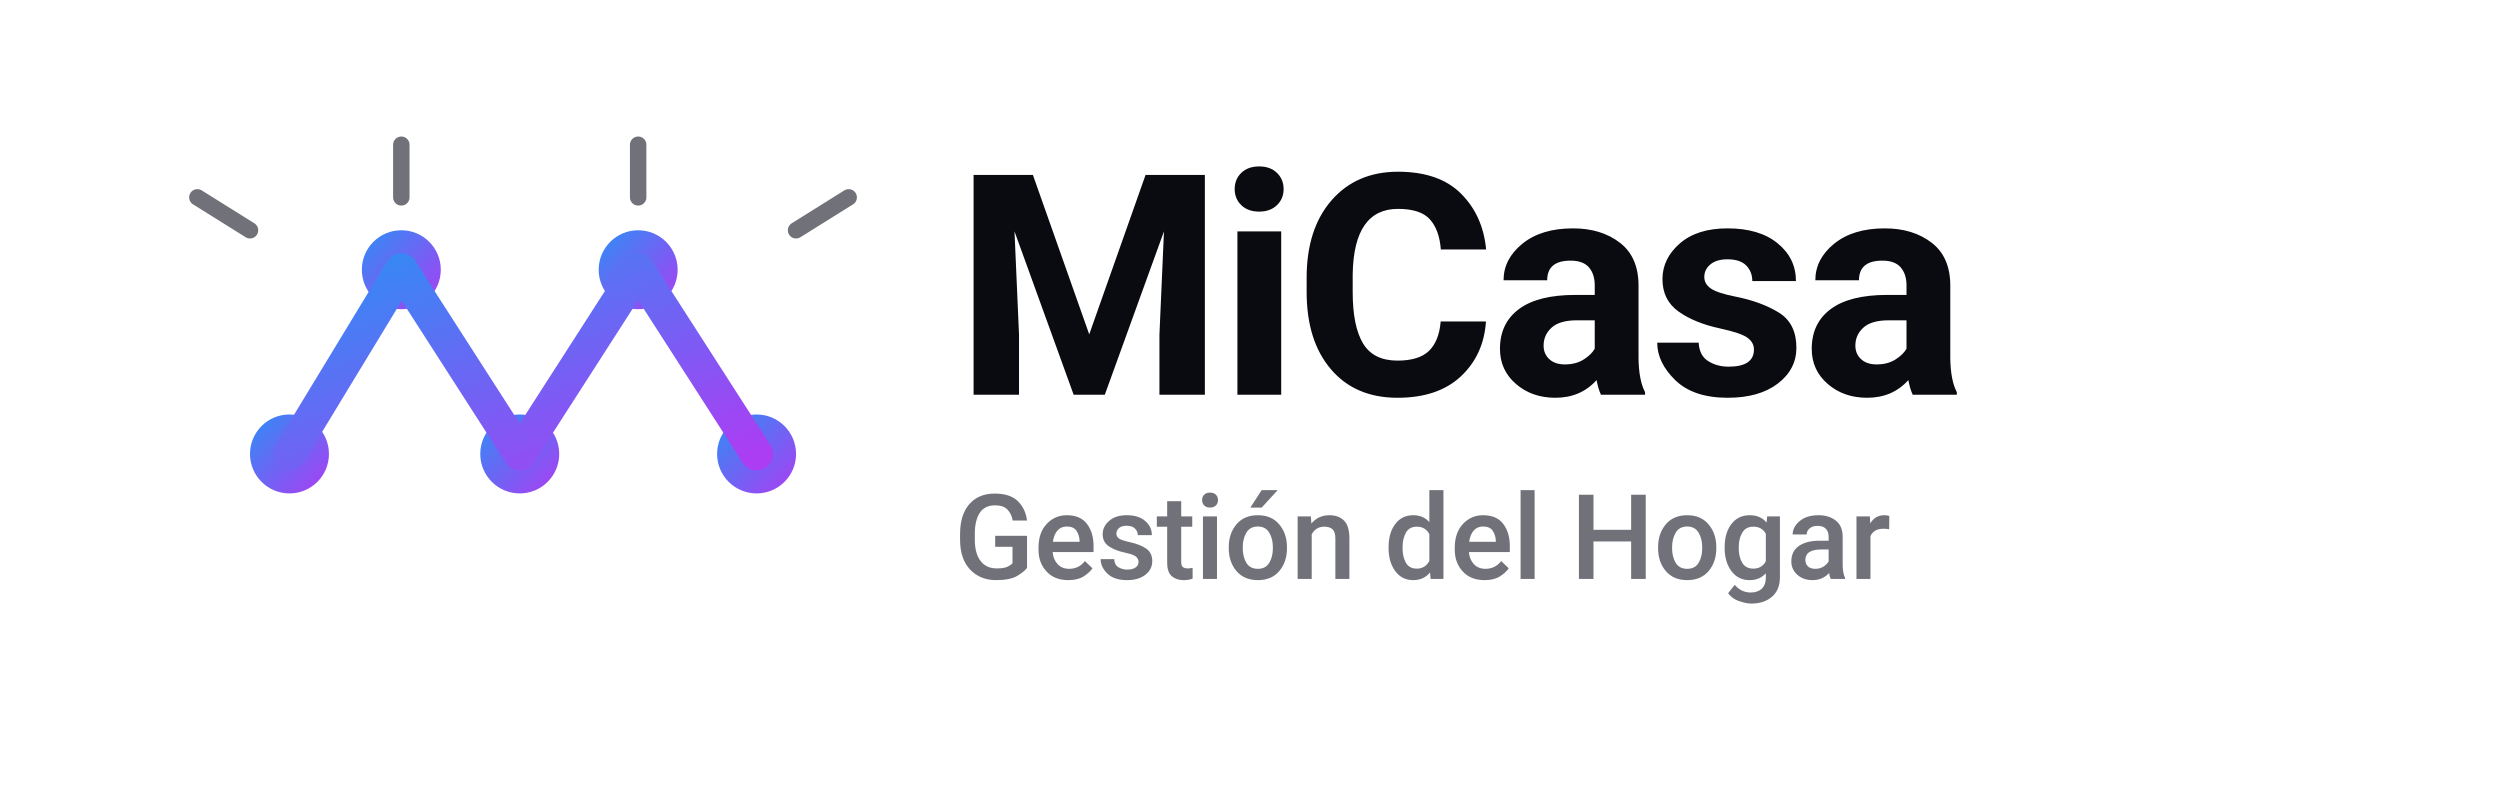
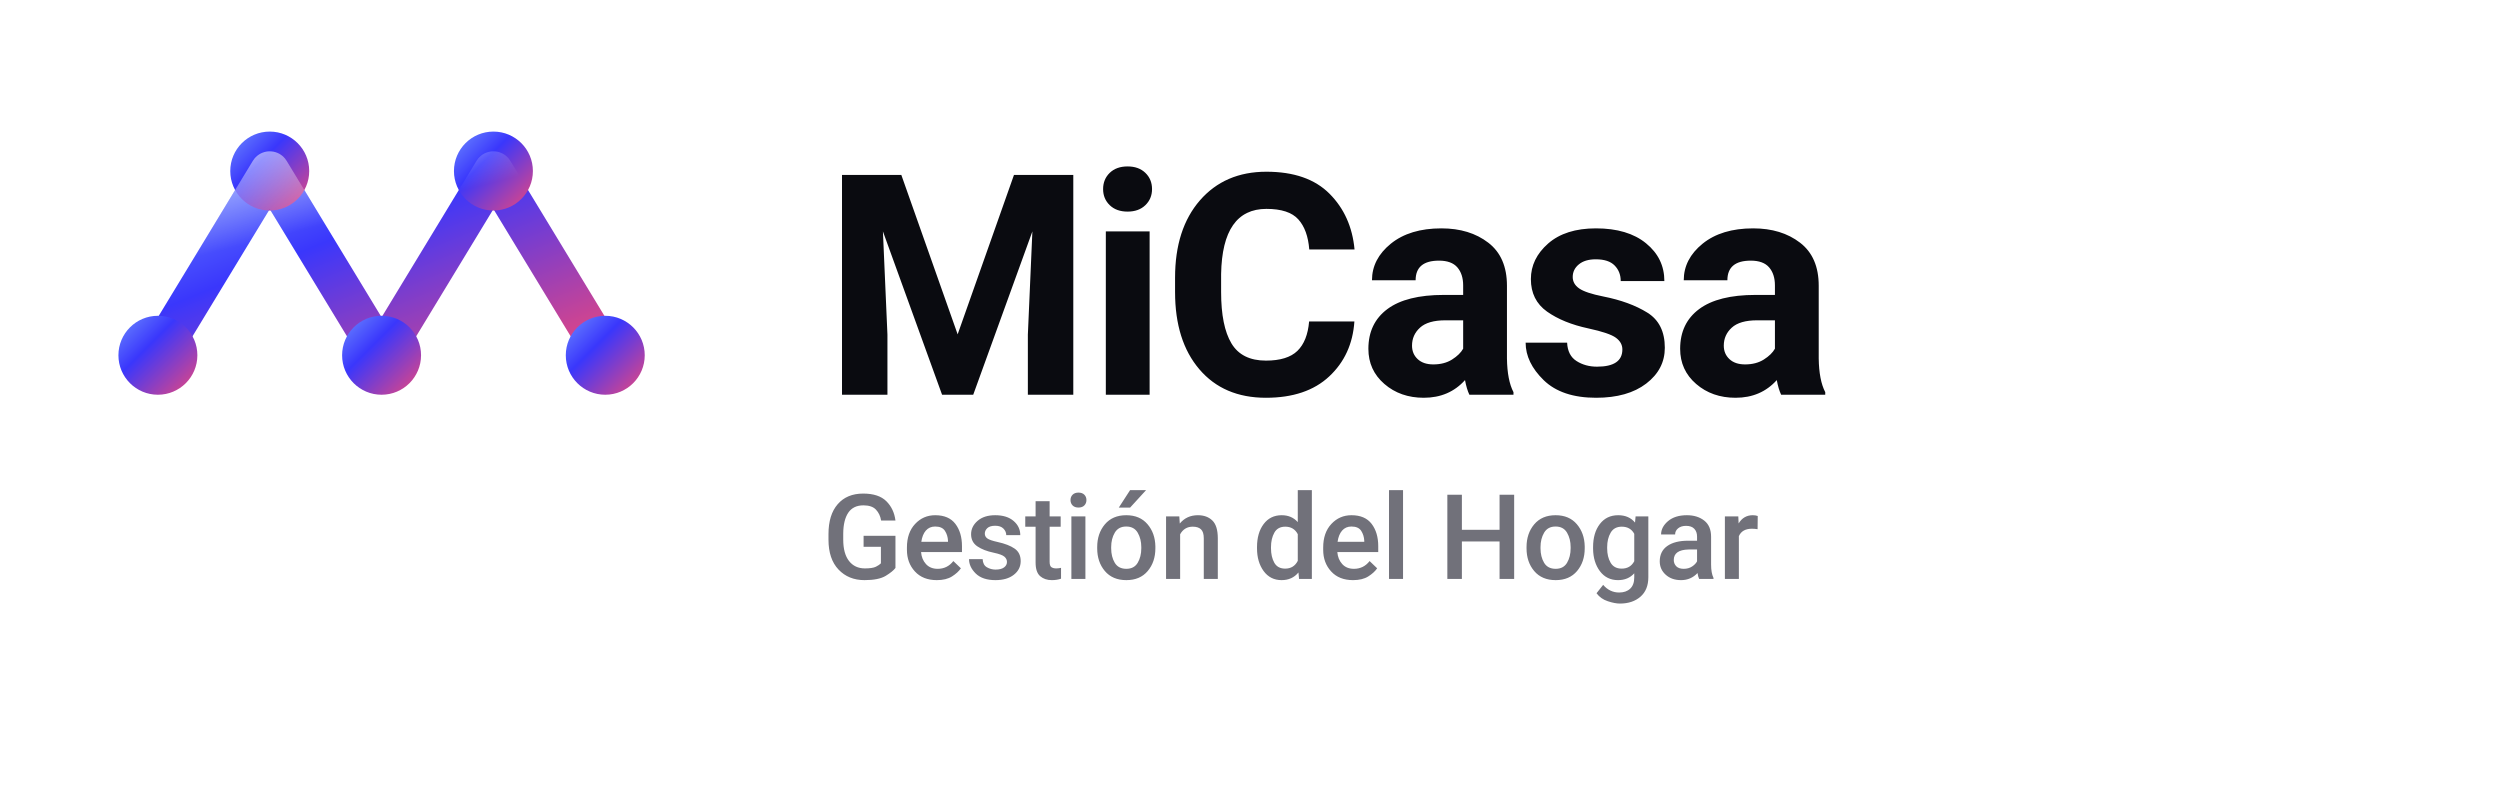
<svg xmlns="http://www.w3.org/2000/svg" viewBox="0 0 760 240" role="img" aria-labelledby="micasaLogoBlackTitle micasaLogoBlackDesc">
  <defs>
    <linearGradient id="micasaBrandGradientBlack" x1="0%" y1="0%" x2="100%" y2="100%">
-       <stop offset="0%" stop-color="#2E8DF5" />
-       <stop offset="100%" stop-color="#AC3DF3" />
+       <stop offset="0%" stop-color="#6d8bff" />
+       <stop offset="38%" stop-color="#3a37fc" />
+       <stop offset="100%" stop-color="#ee477a" />
+     </linearGradient>
+     <linearGradient id="micasaBrandGlossBlack" x1="0%" y1="0%" x2="55%" y2="90%">
+       <stop offset="0%" stop-color="#ffffff" stop-opacity="0.55" />
+       <stop offset="42%" stop-color="#ffffff" stop-opacity="0" />
    </linearGradient>
  </defs>
-   <g transform="translate(40 36)">
-     <circle cx="48" cy="102" r="12" fill="url(#micasaBrandGradientBlack)" />
-     <circle cx="82" cy="46" r="12" fill="url(#micasaBrandGradientBlack)" />
-     <circle cx="118" cy="102" r="12" fill="url(#micasaBrandGradientBlack)" />
-     <circle cx="154" cy="46" r="12" fill="url(#micasaBrandGradientBlack)" />
-     <circle cx="190" cy="102" r="12" fill="url(#micasaBrandGradientBlack)" />
-     <path d="M48 102 L82 46 L118 102 L154 46 L190 102" fill="none" stroke="url(#micasaBrandGradientBlack)" stroke-width="10" stroke-linecap="round" stroke-linejoin="round" />
-     <line x1="82" y1="24" x2="82" y2="8" stroke="#71717A" stroke-width="5" stroke-linecap="round" />
-     <line x1="154" y1="24" x2="154" y2="8" stroke="#71717A" stroke-width="5" stroke-linecap="round" />
-     <line x1="36" y1="34" x2="20" y2="24" stroke="#71717A" stroke-width="5" stroke-linecap="round" />
-     <line x1="202" y1="34" x2="218" y2="24" stroke="#71717A" stroke-width="5" stroke-linecap="round" />
+   <g transform="translate(28 28)">
+     <path d="M20 80 L54 24 L88 80 L122 24 L156 80" fill="none" stroke="url(#micasaBrandGradientBlack)" stroke-width="12" stroke-linecap="round" stroke-linejoin="round" />
+     <circle cx="20" cy="80" r="12" fill="url(#micasaBrandGradientBlack)" />
+     <circle cx="54" cy="24" r="12" fill="url(#micasaBrandGradientBlack)" />
+     <circle cx="88" cy="80" r="12" fill="url(#micasaBrandGradientBlack)" />
+     <circle cx="122" cy="24" r="12" fill="url(#micasaBrandGradientBlack)" />
+     <circle cx="156" cy="80" r="12" fill="url(#micasaBrandGradientBlack)" />
+     <path d="M20 80 L54 24 L88 80 L122 24 L156 80" fill="none" stroke="url(#micasaBrandGlossBlack)" stroke-width="12" stroke-linecap="round" stroke-linejoin="round" />
  </g>
-   <text x="290" y="120" fill="#0A0B10" font-family="ui-sans-serif, system-ui, -apple-system, Segoe UI, Roboto, Helvetica, Arial, sans-serif" font-size="94" font-weight="600" letter-spacing="-2">
+   <text x="250" y="120" fill="#0A0B10" font-family="ui-sans-serif, system-ui, -apple-system, Segoe UI, Roboto, Helvetica, Arial, sans-serif" font-size="94" font-weight="600" letter-spacing="-2">
    MiCasa
  </text>
-   <text x="290" y="176" fill="#71717A" font-family="ui-sans-serif, system-ui, -apple-system, Segoe UI, Roboto, Helvetica, Arial, sans-serif" font-size="36" font-weight="500" letter-spacing="-0.3">
+   <text x="250" y="176" fill="#71717A" font-family="ui-sans-serif, system-ui, -apple-system, Segoe UI, Roboto, Helvetica, Arial, sans-serif" font-size="36" font-weight="500" letter-spacing="-0.3">
    Gestión del Hogar
  </text>
</svg>
